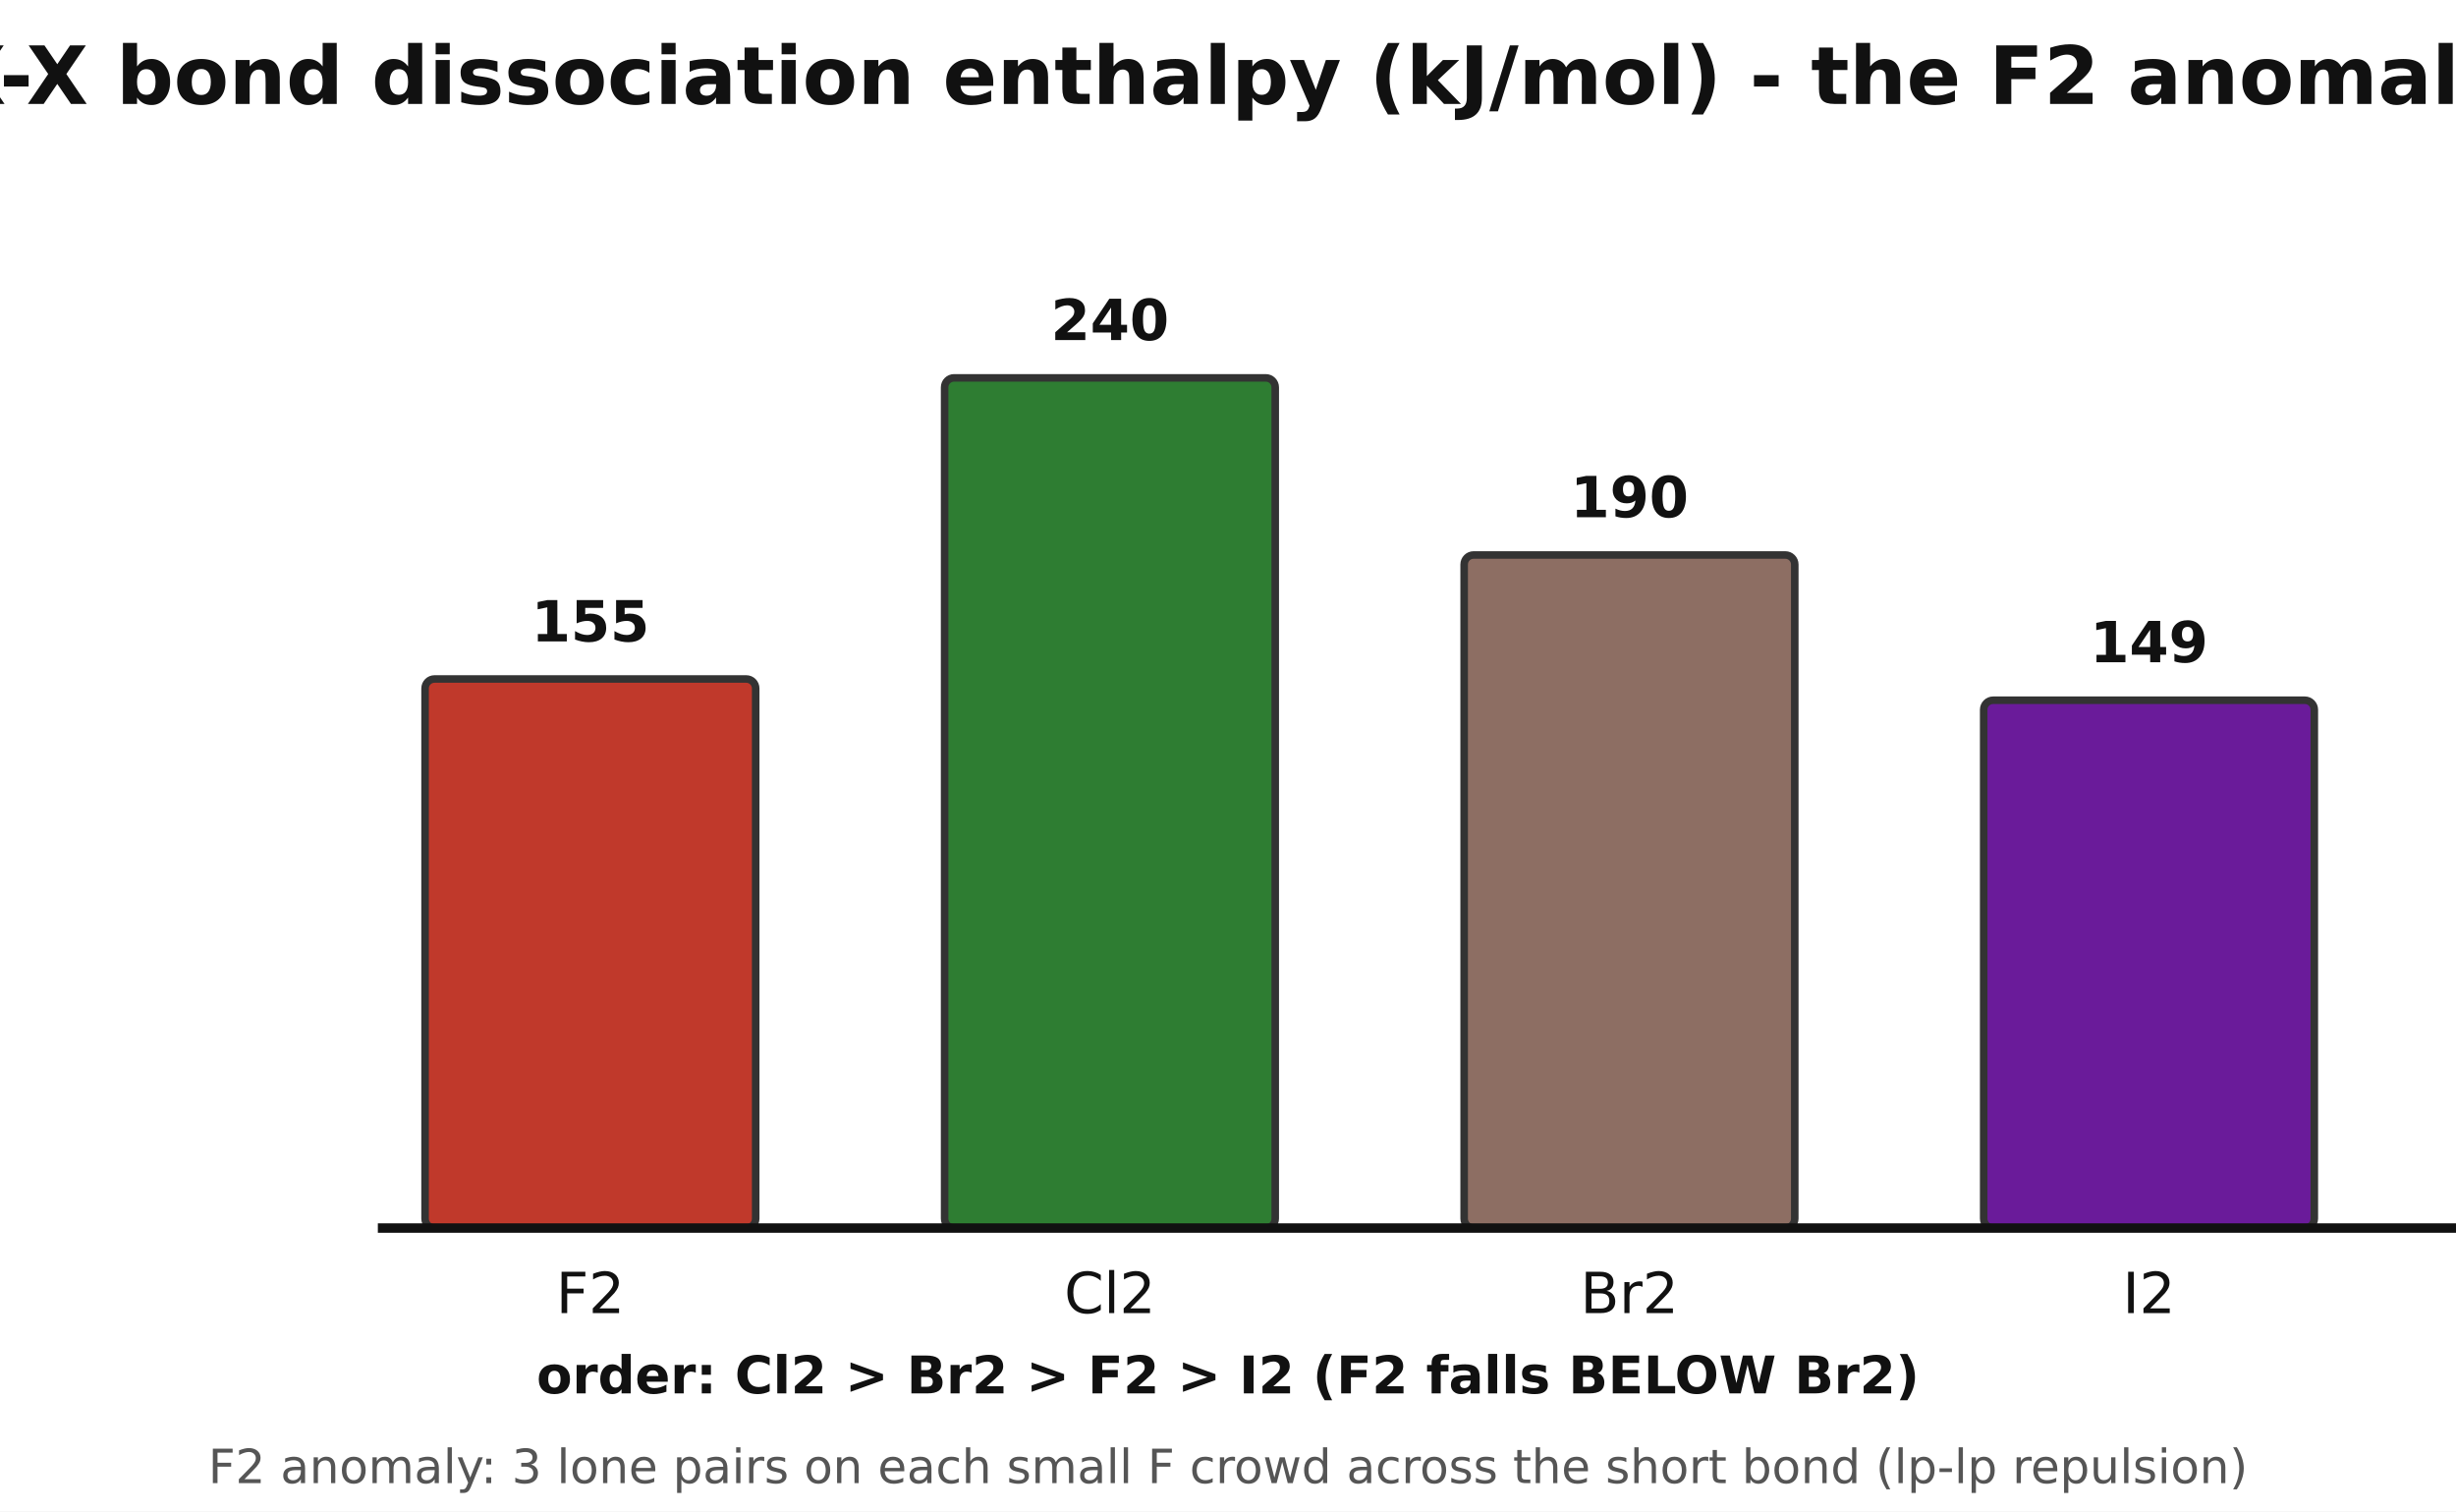
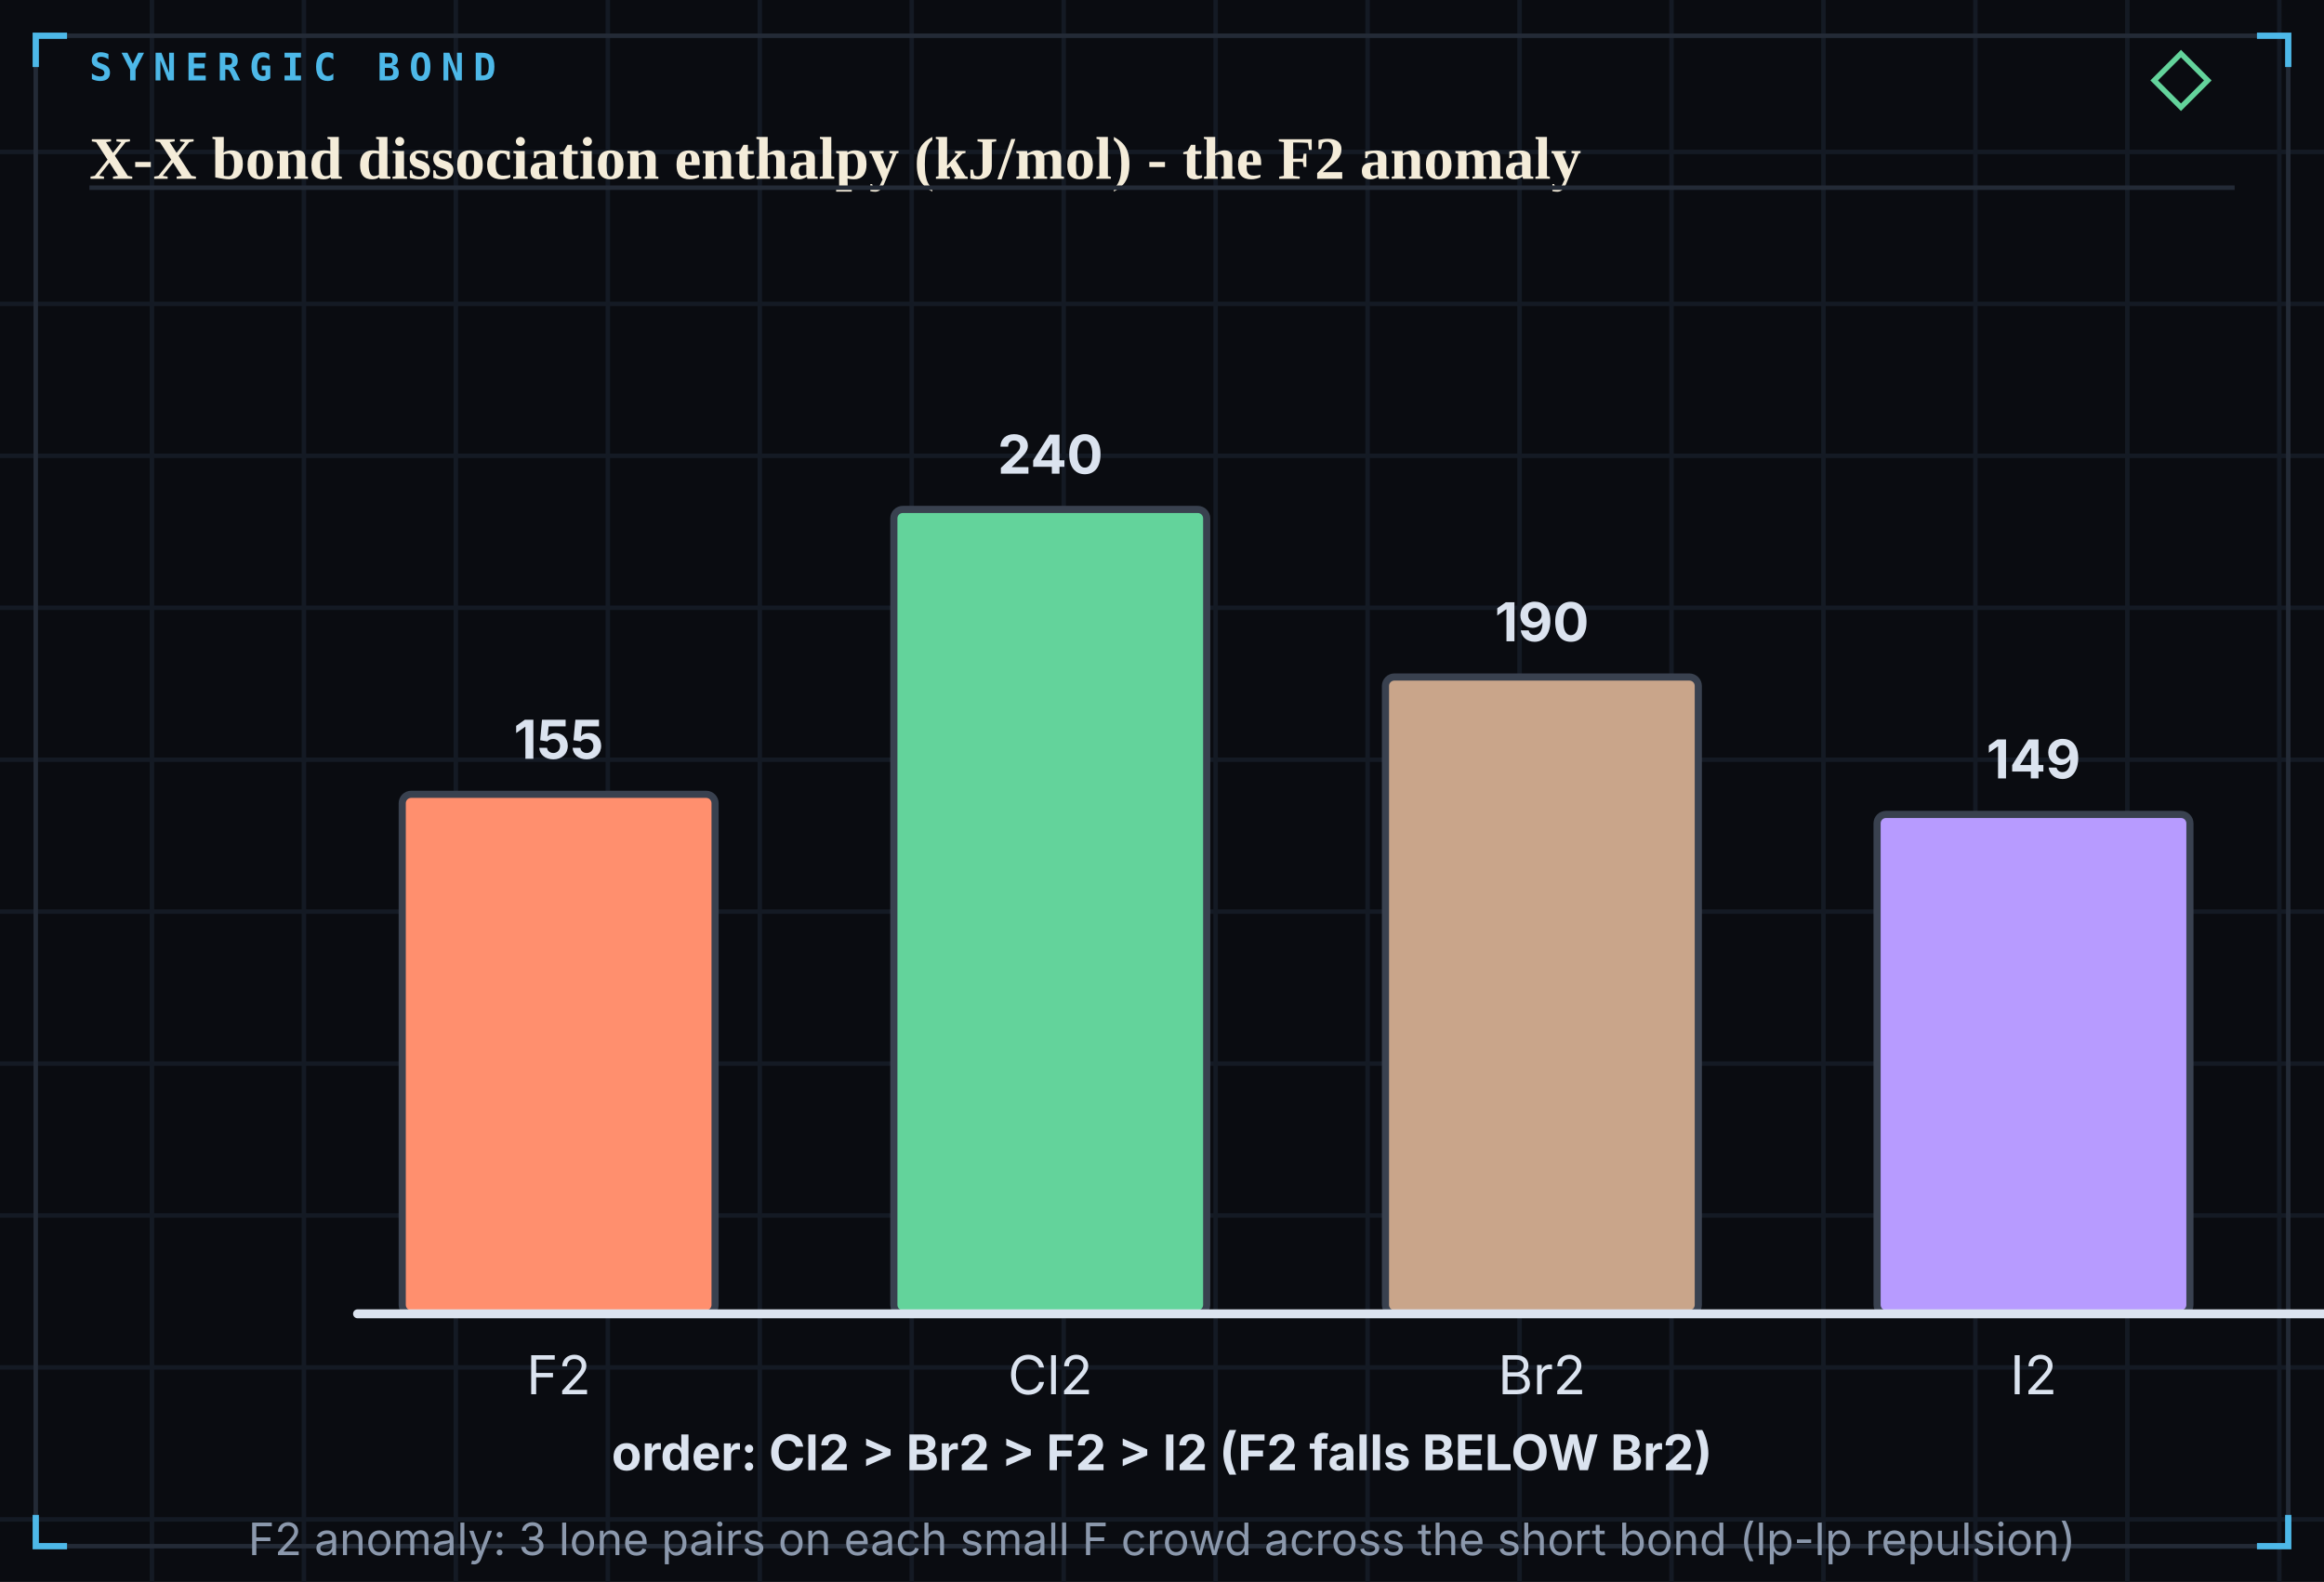
- <svg xmlns="http://www.w3.org/2000/svg" width="520" height="320" viewBox="0 0 520 320" font-family="DejaVu Sans, Arial, sans-serif">
-   <rect x="0" y="0" width="520" height="320" fill="white" />
-   <text x="260.0" y="22.0" font-family="DejaVu Sans, Arial, sans-serif" font-size="17" font-weight="bold" fill="#111" text-anchor="middle">X-X bond dissociation enthalpy  (kJ/mol)  -  the F2 anomaly</text>
-   <rect x="90" y="143.75" width="70" height="116.25" rx="2" fill="#c0392b" stroke="#333" stroke-width="1.6" />
-   <text x="125.0" y="135.8" font-family="DejaVu Sans, Arial, sans-serif" font-size="12" font-weight="bold" fill="#111" text-anchor="middle">155</text>
-   <text x="125.0" y="278.0" font-family="DejaVu Sans, Arial, sans-serif" font-size="12" font-weight="normal" fill="#111" text-anchor="middle">F2</text>
-   <rect x="200" y="80.0" width="70" height="180.0" rx="2" fill="#2e7d32" stroke="#333" stroke-width="1.6" />
-   <text x="235.0" y="72.0" font-family="DejaVu Sans, Arial, sans-serif" font-size="12" font-weight="bold" fill="#111" text-anchor="middle">240</text>
-   <text x="235.0" y="278.0" font-family="DejaVu Sans, Arial, sans-serif" font-size="12" font-weight="normal" fill="#111" text-anchor="middle">Cl2</text>
-   <rect x="310" y="117.5" width="70" height="142.5" rx="2" fill="#8d6e63" stroke="#333" stroke-width="1.6" />
-   <text x="345.0" y="109.5" font-family="DejaVu Sans, Arial, sans-serif" font-size="12" font-weight="bold" fill="#111" text-anchor="middle">190</text>
-   <text x="345.0" y="278.0" font-family="DejaVu Sans, Arial, sans-serif" font-size="12" font-weight="normal" fill="#111" text-anchor="middle">Br2</text>
-   <rect x="420" y="148.25" width="70" height="111.75" rx="2" fill="#6a1b9a" stroke="#333" stroke-width="1.6" />
-   <text x="455.0" y="140.2" font-family="DejaVu Sans, Arial, sans-serif" font-size="12" font-weight="bold" fill="#111" text-anchor="middle">149</text>
-   <text x="455.0" y="278.0" font-family="DejaVu Sans, Arial, sans-serif" font-size="12" font-weight="normal" fill="#111" text-anchor="middle">I2</text>
-   <line x1="80.0" y1="260.0" x2="530.0" y2="260.0" stroke="#111" stroke-width="2" />
-   <text x="260.0" y="295.0" font-family="DejaVu Sans, Arial, sans-serif" font-size="11" font-weight="bold" fill="#111" text-anchor="middle">order:  Cl2 &gt; Br2 &gt; F2 &gt; I2      (F2 falls BELOW Br2)</text>
-   <text x="260.0" y="314.0" font-family="DejaVu Sans, Arial, sans-serif" font-size="10" font-weight="normal" fill="#555" text-anchor="middle">F2 anomaly: 3 lone pairs on each small F crowd across the short bond (lp-lp repulsion)</text>
+ <svg xmlns="http://www.w3.org/2000/svg" width="520" height="354" viewBox="0 0 520 354" font-family="'Inter','Helvetica Neue',Arial,'DejaVu Sans',sans-serif">
+   <rect width="520" height="354" fill="#0a0c11" />
+   <g stroke="#141a24" stroke-width="1">
+     <line x1="34" y1="0" x2="34" y2="354" />
+     <line x1="68" y1="0" x2="68" y2="354" />
+     <line x1="102" y1="0" x2="102" y2="354" />
+     <line x1="136" y1="0" x2="136" y2="354" />
+     <line x1="170" y1="0" x2="170" y2="354" />
+     <line x1="204" y1="0" x2="204" y2="354" />
+     <line x1="238" y1="0" x2="238" y2="354" />
+     <line x1="272" y1="0" x2="272" y2="354" />
+     <line x1="306" y1="0" x2="306" y2="354" />
+     <line x1="340" y1="0" x2="340" y2="354" />
+     <line x1="374" y1="0" x2="374" y2="354" />
+     <line x1="408" y1="0" x2="408" y2="354" />
+     <line x1="442" y1="0" x2="442" y2="354" />
+     <line x1="476" y1="0" x2="476" y2="354" />
+     <line x1="510" y1="0" x2="510" y2="354" />
+     <line x1="0" y1="34" x2="520" y2="34" />
+     <line x1="0" y1="68" x2="520" y2="68" />
+     <line x1="0" y1="102" x2="520" y2="102" />
+     <line x1="0" y1="136" x2="520" y2="136" />
+     <line x1="0" y1="170" x2="520" y2="170" />
+     <line x1="0" y1="204" x2="520" y2="204" />
+     <line x1="0" y1="238" x2="520" y2="238" />
+     <line x1="0" y1="272" x2="520" y2="272" />
+     <line x1="0" y1="306" x2="520" y2="306" />
+     <line x1="0" y1="340" x2="520" y2="340" />
+   </g>
+   <rect x="8" y="8" width="504" height="338" fill="none" stroke="#232a36" stroke-width="1" />
+   <path d="M 8 15 L 8 8 L 15 8" stroke="#4db8e8" stroke-width="1.4" fill="none" />
+   <path d="M 512 15 L 512 8 L 505 8" stroke="#4db8e8" stroke-width="1.4" fill="none" />
+   <path d="M 8 339 L 8 346 L 15 346" stroke="#4db8e8" stroke-width="1.4" fill="none" />
+   <path d="M 512 339 L 512 346 L 505 346" stroke="#4db8e8" stroke-width="1.4" fill="none" />
+   <text x="20" y="18" font-size="8.5" font-weight="bold" fill="#4db8e8" text-anchor="start" font-family="'SF Mono','DejaVu Sans Mono',ui-monospace,Menlo,monospace" letter-spacing="0.24em">SYNERGIC BOND</text>
+   <path d="M 488 12 l 6 6 l -6 6 l -6 -6 z" fill="none" stroke="#63d39b" stroke-width="1.2" />
+   <text x="20" y="40" font-size="13.5" font-weight="bold" fill="#f4ecd9" text-anchor="start" font-family="'Georgia','Times New Roman',serif">X-X bond dissociation enthalpy  (kJ/mol)  -  the F2 anomaly</text>
+   <line x1="20" y1="42" x2="500" y2="42" stroke="#232a36" stroke-width="1" />
+   <g transform="translate(0,34)">
+     <rect x="90" y="143.75" width="70" height="116.25" rx="2" fill="#ff8f6e" stroke="#39414f" stroke-width="1.6" />
+     <text x="125.0" y="135.8" font-size="12" font-weight="bold" fill="#dbe3ef" text-anchor="middle">155</text>
+     <text x="125.0" y="278.0" font-size="12" font-weight="normal" fill="#dbe3ef" text-anchor="middle">F2</text>
+     <rect x="200" y="80.0" width="70" height="180.0" rx="2" fill="#63d39b" stroke="#39414f" stroke-width="1.6" />
+     <text x="235.0" y="72.0" font-size="12" font-weight="bold" fill="#dbe3ef" text-anchor="middle">240</text>
+     <text x="235.0" y="278.0" font-size="12" font-weight="normal" fill="#dbe3ef" text-anchor="middle">Cl2</text>
+     <rect x="310" y="117.5" width="70" height="142.5" rx="2" fill="#c9a58a" stroke="#39414f" stroke-width="1.6" />
+     <text x="345.0" y="109.5" font-size="12" font-weight="bold" fill="#dbe3ef" text-anchor="middle">190</text>
+     <text x="345.0" y="278.0" font-size="12" font-weight="normal" fill="#dbe3ef" text-anchor="middle">Br2</text>
+     <rect x="420" y="148.25" width="70" height="111.75" rx="2" fill="#b79bff" stroke="#39414f" stroke-width="1.6" />
+     <text x="455.0" y="140.2" font-size="12" font-weight="bold" fill="#dbe3ef" text-anchor="middle">149</text>
+     <text x="455.0" y="278.0" font-size="12" font-weight="normal" fill="#dbe3ef" text-anchor="middle">I2</text>
+     <line x1="80.0" y1="260.0" x2="530.0" y2="260.0" stroke="#dbe3ef" stroke-width="2" stroke-linecap="round" />
+     <text x="260.0" y="295.0" font-size="11" font-weight="bold" fill="#dbe3ef" text-anchor="middle">order:  Cl2 &gt; Br2 &gt; F2 &gt; I2      (F2 falls BELOW Br2)</text>
+     <text x="260.0" y="314.0" font-size="10" font-weight="normal" fill="#8b98ac" text-anchor="middle">F2 anomaly: 3 lone pairs on each small F crowd across the short bond (lp-lp repulsion)</text>
+   </g>
</svg>
